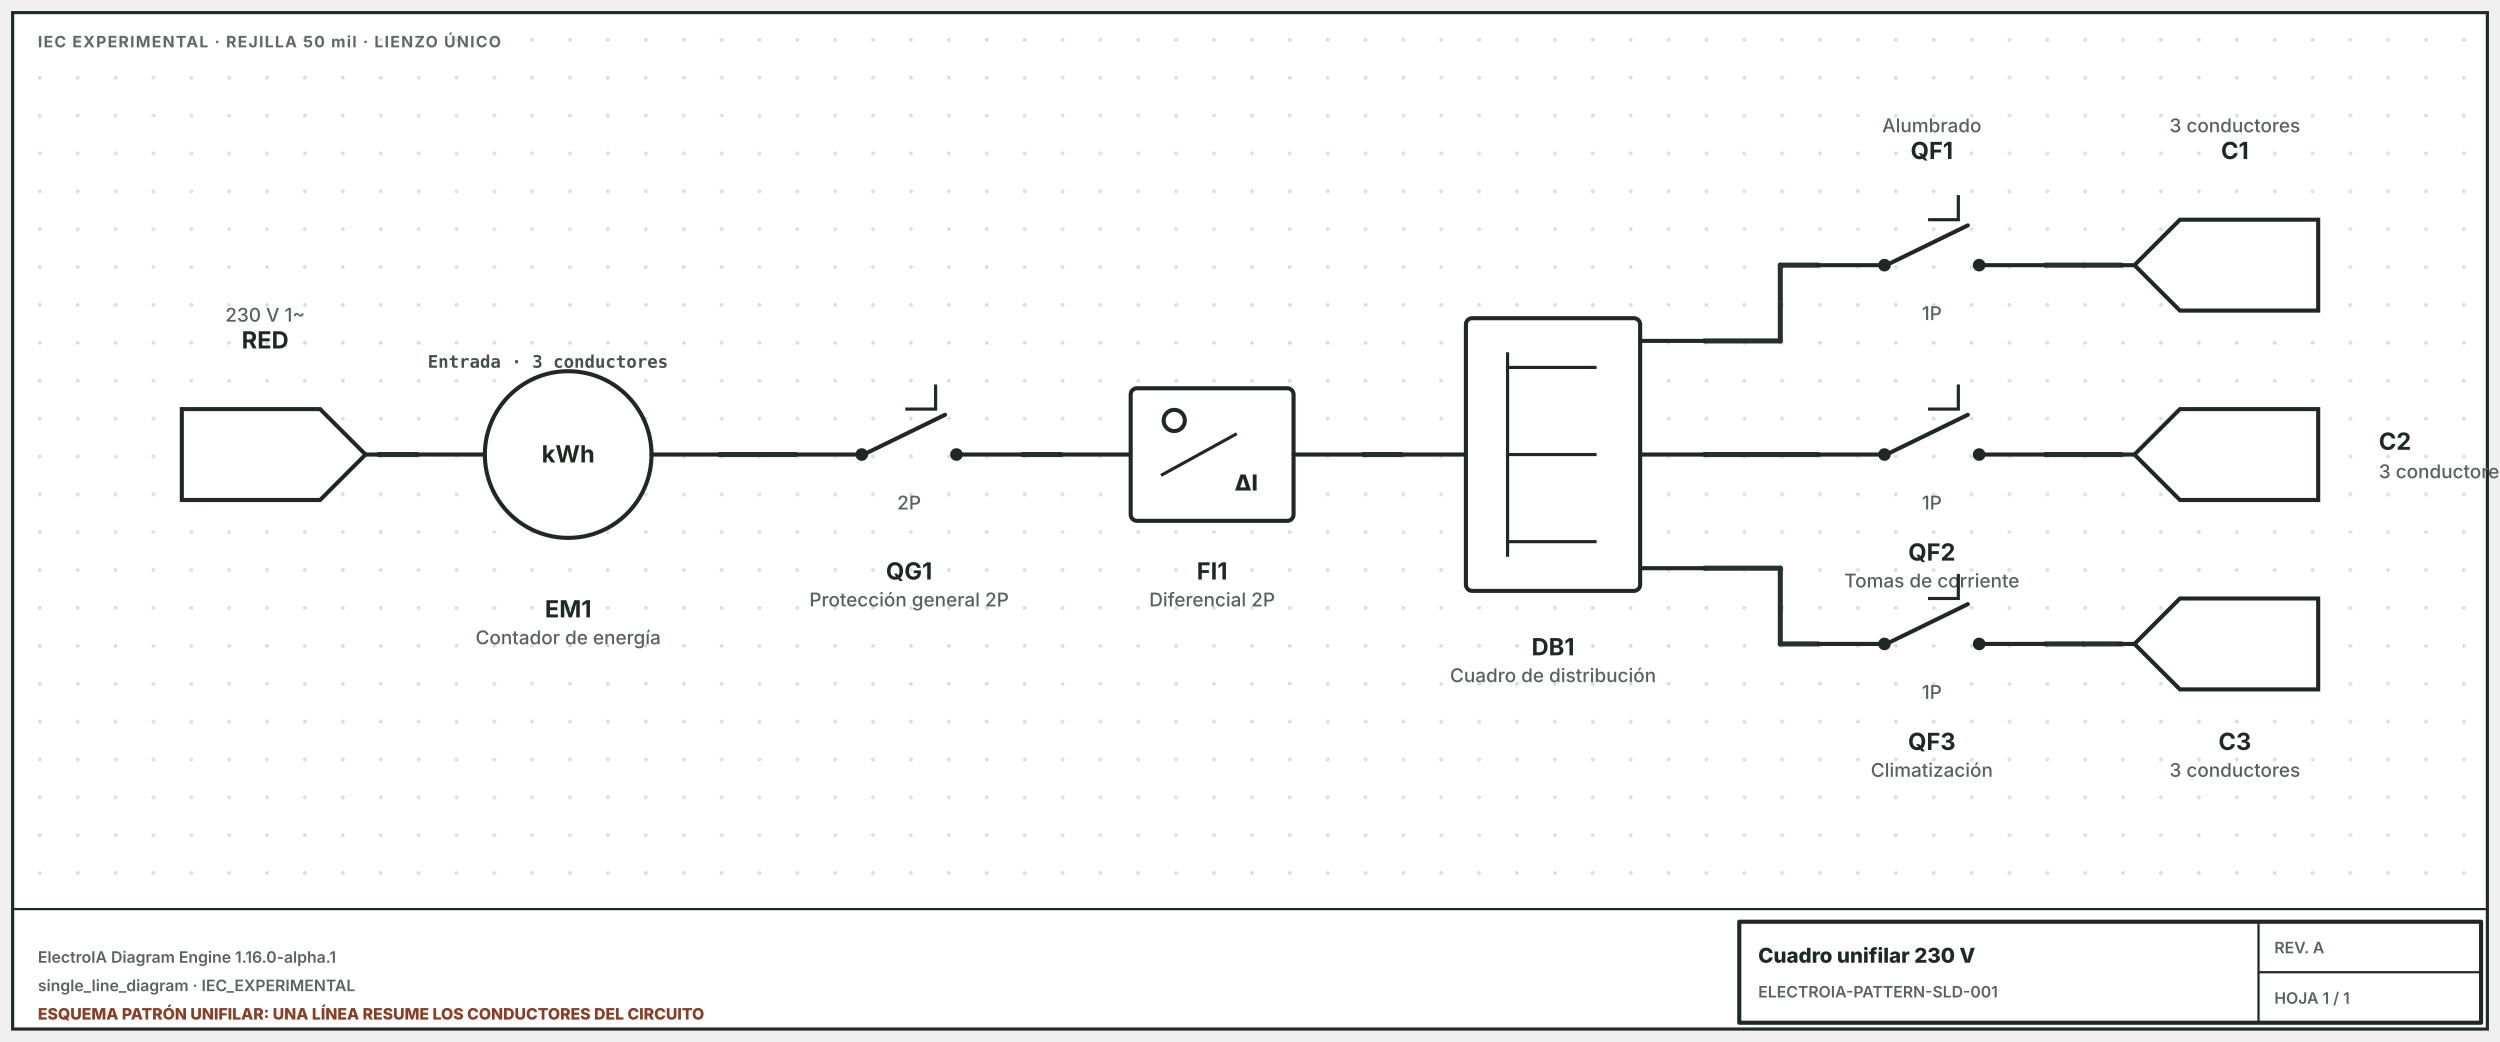
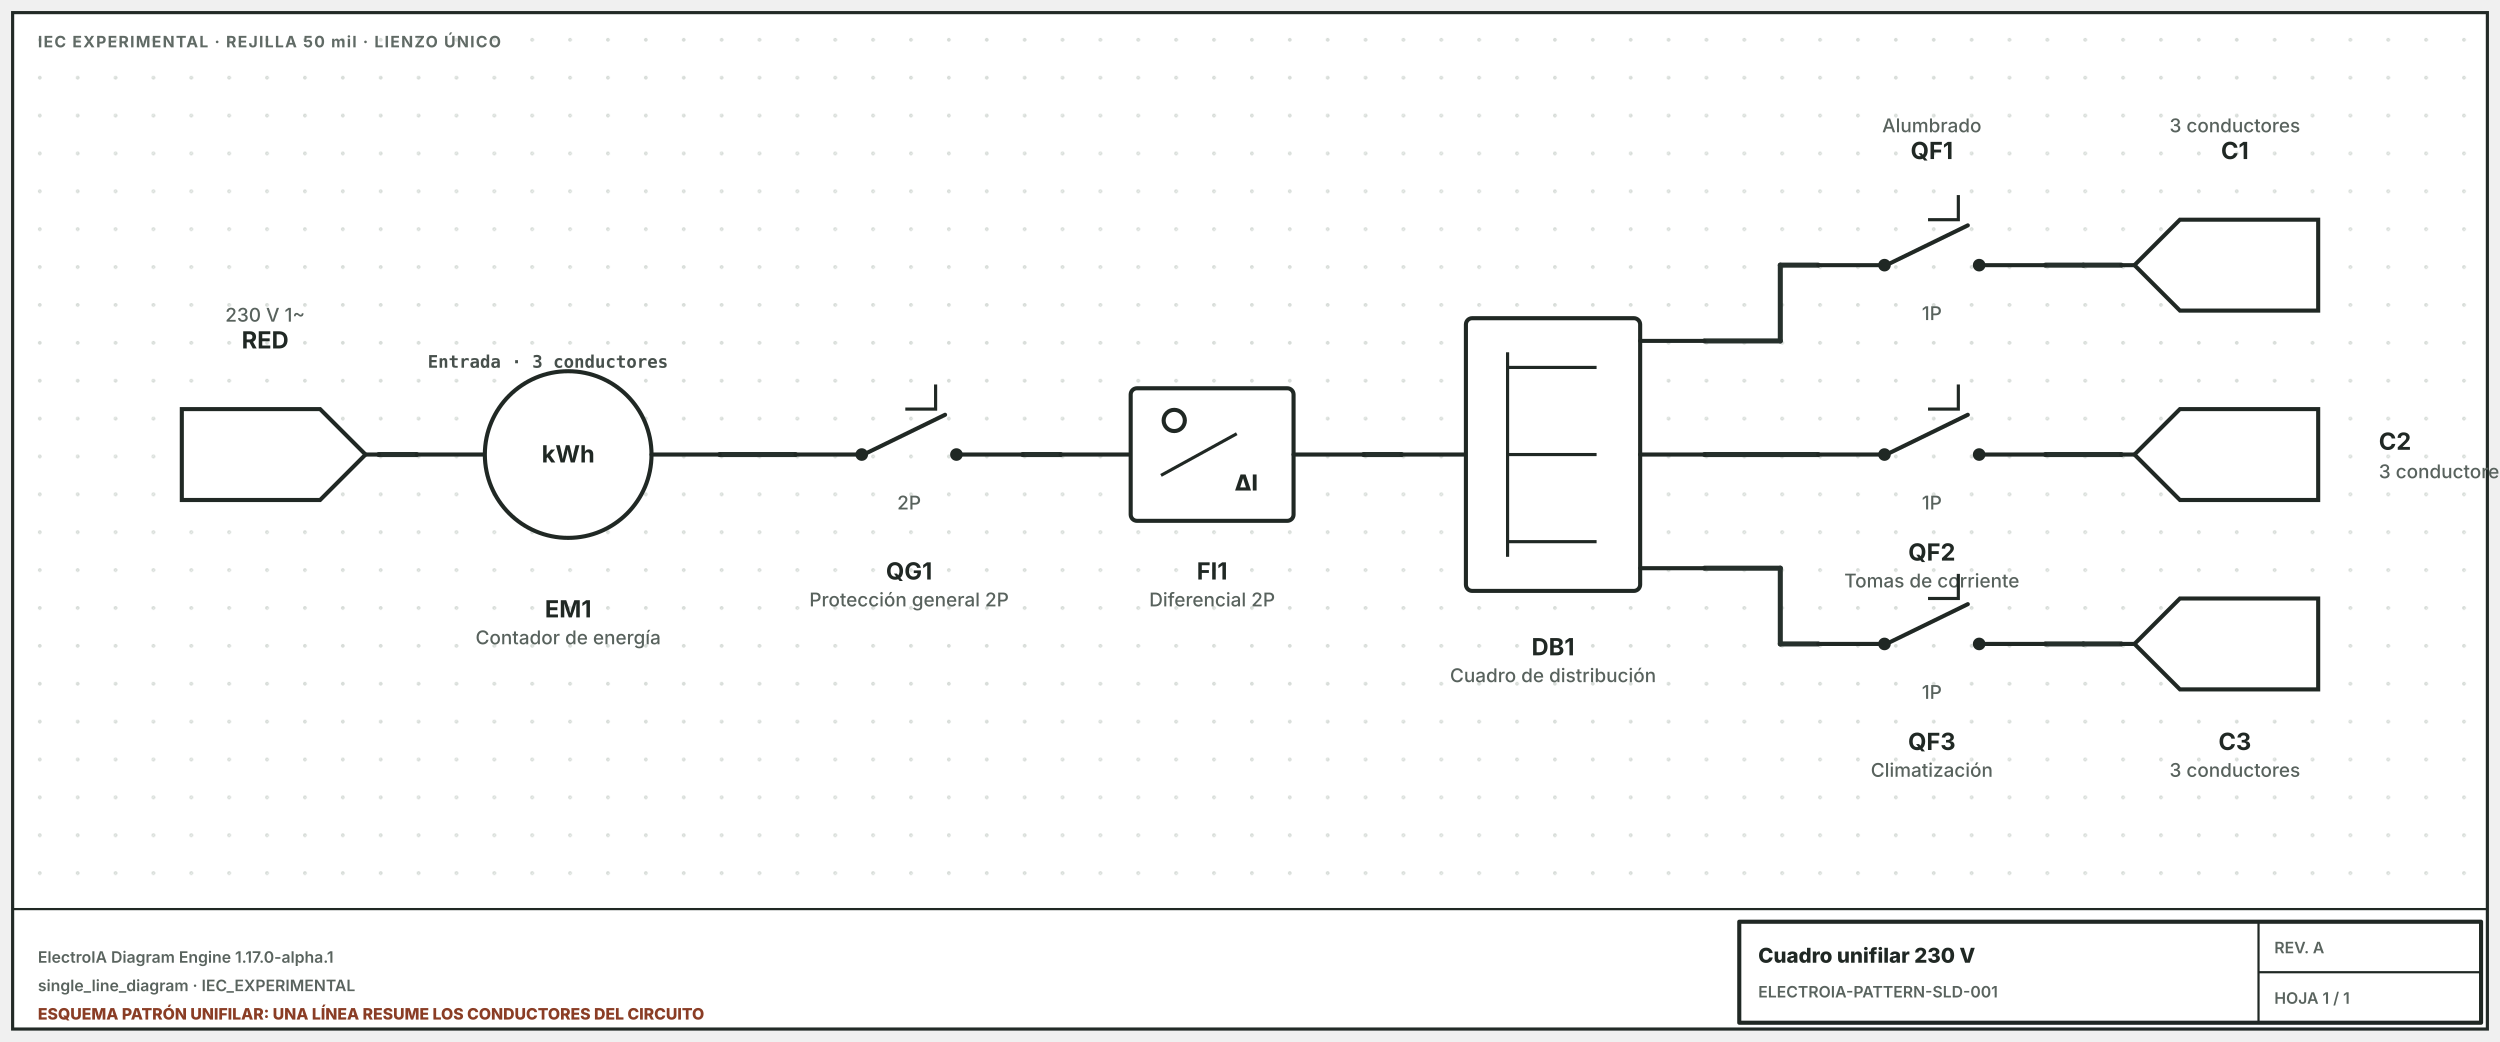
- <svg xmlns="http://www.w3.org/2000/svg" class="electrical-diagram electroia-core-diagram" viewBox="0 0 1584 660" role="img" data-engine-version="1.16.0-alpha.1" data-contract-version="1.0" data-document-kind="single_line_diagram" data-standard-profile="IEC_EXPERIMENTAL" data-grid-pitch-mil="50" data-pages="1" aria-label="Cuadro unifilar 230 V">
+ <svg xmlns="http://www.w3.org/2000/svg" class="electrical-diagram electroia-core-diagram" viewBox="0 0 1584 660" role="img" data-engine-version="1.17.0-alpha.1" data-contract-version="1.0" data-document-kind="single_line_diagram" data-standard-profile="IEC_EXPERIMENTAL" data-grid-pitch-mil="50" data-pages="1" aria-label="Cuadro unifilar 230 V">
  <style>
        .sheet{fill:#fff;stroke:#222a27;stroke-width:2}.wire{fill:none;stroke:#26302c;stroke-width:2.4;stroke-linecap:round;stroke-linejoin:round}.electroia-core-diagram[data-document-kind="single_line_diagram"] .wire{stroke-width:3.2}.net-protective_earth{stroke-width:3}.junction{fill:#26302c}.bridge-gap{fill:none;stroke:#fff;stroke-width:8}.relationship{fill:none;stroke:#7d8782;stroke-width:2;stroke-dasharray:8 6}.symbol-line{fill:none;stroke:#202824;stroke-width:2.6;stroke-linecap:round;stroke-linejoin:round}.symbol-bus{fill:none;stroke:#202824;stroke-width:6;stroke-linecap:round}.symbol-fill{fill:#fff;stroke:#202824;stroke-width:2.6}.symbol-accent{fill:none;stroke:#202824;stroke-width:2}.symbol-linkage{fill:none;stroke:#68736d;stroke-width:1.8;stroke-dasharray:5 4}.component-ref{font:700 15px Inter,Arial,sans-serif;fill:#202824;text-anchor:middle}.component-value{font:500 12px Inter,Arial,sans-serif;fill:#58625d;text-anchor:middle}.component{cursor:default}.component.editable{cursor:pointer}.component.is-edit-selected .symbol-line,.component.is-edit-selected .symbol-fill,.component.is-edit-selected .symbol-bus{stroke:#008bff;stroke-width:4}.net-label{font:700 11px ui-monospace,SFMono-Regular,Consolas,monospace;fill:#47504c;paint-order:stroke;stroke:#fff;stroke-width:5;stroke-linejoin:round}.polarity{font:800 14px Inter,Arial,sans-serif;fill:#202824;text-anchor:middle}.title-main{font:800 13px Inter,Arial,sans-serif;fill:#202824}.title-small{font:600 10px Inter,Arial,sans-serif;fill:#59635e}.title-rule{stroke:#202824;stroke-width:1.4}.standard-note{font:700 10px Inter,Arial,sans-serif;fill:#606a65;letter-spacing:.8px}.document-note{font:800 10px Inter,Arial,sans-serif;fill:#8a3d25}.family-code{font:800 15px Inter,Arial,sans-serif;fill:#202824;text-anchor:middle}.draft-badge{display:none;font:800 9px Inter,Arial,sans-serif;fill:#a64b2a;text-anchor:end}.review-auto_draft .symbol-fill{stroke:#a64b2a;stroke-dasharray:6 4}.review-auto_draft .draft-badge{display:block}
      </style>
  <rect class="sheet" x="8" y="8" width="1568" height="644" />
  <defs>
    <pattern id="electro-grid" width="24" height="24" patternUnits="userSpaceOnUse">
      <circle cx="1.2" cy="1.2" r="1.2" fill="#d7dcd8" />
    </pattern>
  </defs>
  <rect x="12" y="12" width="1560" height="564" fill="url(#electro-grid)" />
  <text class="standard-note" x="24" y="30">IEC EXPERIMENTAL · REJILLA 50 mil · LIENZO ÚNICO</text>
  <g class="relationships" />
  <g class="wires">
    <path class="wire net-signal" data-net="INCOMING" d="M240 288L264 288" />
    <path class="wire net-signal" data-net="METERED" d="M456 288L480 288" />
    <path class="wire net-signal" data-net="METERED" d="M480 288L504 288" />
    <path class="wire net-signal" data-net="MAIN_PROTECTED" d="M648 288L672 288" />
    <path class="wire net-signal" data-net="RCD_OUT" d="M864 288L888 288" />
    <path class="wire net-signal" data-net="FEED_LIGHT" d="M1080 216L1128 216" />
    <path class="wire net-signal" data-net="FEED_LIGHT" d="M1128 216L1128 168" />
    <path class="wire net-signal" data-net="FEED_LIGHT" d="M1128 168L1152 168" />
    <path class="wire net-signal" data-net="FEED_SOCKET" d="M1080 288L1128 288" />
    <path class="wire net-signal" data-net="FEED_SOCKET" d="M1128 288L1152 288" />
    <path class="wire net-signal" data-net="FEED_HVAC" d="M1080 360L1128 360" />
    <path class="wire net-signal" data-net="FEED_HVAC" d="M1128 360L1128 408" />
    <path class="wire net-signal" data-net="FEED_HVAC" d="M1128 408L1152 408" />
    <path class="wire net-signal" data-net="OUT_LIGHT" d="M1296 168L1320 168" />
    <path class="wire net-signal" data-net="OUT_LIGHT" d="M1320 168L1344 168" />
    <path class="wire net-signal" data-net="OUT_SOCKET" d="M1296 288L1320 288" />
    <path class="wire net-signal" data-net="OUT_SOCKET" d="M1320 288L1344 288" />
    <path class="wire net-signal" data-net="OUT_HVAC" d="M1296 408L1320 408" />
    <path class="wire net-signal" data-net="OUT_HVAC" d="M1320 408L1344 408" />
    <text class="net-label" data-net-label="INCOMING" x="271" y="233">Entrada · 3 conductores</text>
  </g>
  <g class="symbols">
    <g class="component review-engine_reviewed" data-ref="GRID1" data-symbol-id="SYM-0006" data-review-status="engine_reviewed">
      <g transform="translate(168 288) rotate(0) scale(1 1)">
        <path class="symbol-fill" d="M-52.8 -28.8H34.8L63.6 0L34.8 28.8H-52.8Z" />
        <path class="symbol-line" d="M63.6 0L72 0" />
      </g>
      <text class="component-value" x="168" y="203.8">230 V 1~</text>
      <text class="component-ref" x="168" y="220.8">RED</text>
    </g>
    <g class="component review-engine_reviewed" data-ref="EM1" data-symbol-id="SYM-0390" data-review-status="engine_reviewed">
      <g transform="translate(360 288) rotate(0) scale(1 1)">
        <path class="symbol-line" d="M-96 0L-52.8 0" />
        <circle class="symbol-fill" cx="0" cy="0" r="52.8" />
        <path class="symbol-line" d="M52.8 0L96 0" />
        <text class="component-ref" x="0" y="5">kWh</text>
      </g>
      <text class="component-value" x="360" y="408.2">Contador de energía</text>
      <text class="component-ref" x="360" y="391.2">EM1</text>
    </g>
    <g class="component review-engine_reviewed" data-ref="QG1" data-symbol-id="SYM-0386" data-review-status="engine_reviewed">
      <g transform="translate(576 288) rotate(0) scale(1 1)">
        <path class="symbol-line" d="M-72 0L-30 0" />
        <path class="symbol-line" d="M30 0L72 0" />
        <circle cx="-30" cy="0" r="4" fill="#202824" />
        <circle cx="30" cy="0" r="4" fill="#202824" />
        <path class="symbol-line" d="M-26.4 -1.2L22.8 -25.2" />
        <path class="symbol-accent" d="M-2.4 -28.8h19.2v-15.6" />
        <text class="component-value" x="0" y="34.8">2P</text>
      </g>
      <text class="component-value" x="576" y="384.2">Protección general 2P</text>
      <text class="component-ref" x="576" y="367.2">QG1</text>
    </g>
    <g class="component review-engine_reviewed" data-ref="FI1" data-symbol-id="SYM-0129" data-review-status="engine_reviewed">
      <g transform="translate(768 288) rotate(0) scale(1 1)">
        <path class="symbol-line" d="M-96 0L-51.6 0" />
        <rect class="symbol-fill" x="-51.6" y="-42" width="103.2" height="84" rx="4" />
        <path class="symbol-line" d="M51.6 0L96 0" />
        <path class="symbol-accent" d="M-32.4 13.2L15.6 -13.2" />
        <text class="polarity" x="21.6" y="22.8">ΔI</text>
        <circle class="symbol-fill" cx="-24" cy="-21.6" r="6.72" />
      </g>
      <text class="component-value" x="768" y="384.2">Diferencial 2P</text>
      <text class="component-ref" x="768" y="367.2">FI1</text>
    </g>
    <g class="component review-engine_reviewed" data-ref="DB1" data-symbol-id="SYM-0299" data-review-status="engine_reviewed">
      <g transform="translate(984 288) rotate(0) scale(1 1)">
        <path class="symbol-line" d="M-96 0L-55.2 0" />
        <rect class="symbol-fill" x="-55.2" y="-86.4" width="110.4" height="172.8" rx="4" />
        <path class="symbol-accent" d="M-28.8 -64.8L-28.8 64.8" />
        <path class="symbol-accent" d="M-28.8 -55.2L27.6 -55.2" />
        <path class="symbol-accent" d="M-28.8 0L27.6 0" />
        <path class="symbol-accent" d="M-28.8 55.2L27.6 55.2" />
        <path class="symbol-line" d="M55.2 -72L96 -72" />
        <path class="symbol-line" d="M55.2 0L96 0" />
        <path class="symbol-line" d="M55.2 72L96 72" />
      </g>
      <text class="component-value" x="984" y="432.2">Cuadro de distribución</text>
      <text class="component-ref" x="984" y="415.2">DB1</text>
    </g>
    <g class="component review-engine_reviewed" data-ref="QF1" data-symbol-id="SYM-0385" data-review-status="engine_reviewed">
      <g transform="translate(1224 168) rotate(0) scale(1 1)">
        <path class="symbol-line" d="M-72 0L-30 0" />
        <path class="symbol-line" d="M30 0L72 0" />
        <circle cx="-30" cy="0" r="4" fill="#202824" />
        <circle cx="30" cy="0" r="4" fill="#202824" />
        <path class="symbol-line" d="M-26.4 -1.2L22.8 -25.2" />
        <path class="symbol-accent" d="M-2.4 -28.8h19.2v-15.6" />
        <text class="component-value" x="0" y="34.8">1P</text>
      </g>
      <text class="component-value" x="1224" y="83.8">Alumbrado</text>
      <text class="component-ref" x="1224" y="100.8">QF1</text>
    </g>
    <g class="component review-engine_reviewed" data-ref="QF2" data-symbol-id="SYM-0385" data-review-status="engine_reviewed">
      <g transform="translate(1224 288) rotate(0) scale(1 1)">
        <path class="symbol-line" d="M-72 0L-30 0" />
        <path class="symbol-line" d="M30 0L72 0" />
        <circle cx="-30" cy="0" r="4" fill="#202824" />
        <circle cx="30" cy="0" r="4" fill="#202824" />
        <path class="symbol-line" d="M-26.4 -1.2L22.8 -25.2" />
        <path class="symbol-accent" d="M-2.4 -28.8h19.2v-15.6" />
        <text class="component-value" x="0" y="34.8">1P</text>
      </g>
      <text class="component-value" x="1224" y="372.2">Tomas de corriente</text>
      <text class="component-ref" x="1224" y="355.2">QF2</text>
    </g>
    <g class="component review-engine_reviewed" data-ref="QF3" data-symbol-id="SYM-0385" data-review-status="engine_reviewed">
      <g transform="translate(1224 408) rotate(0) scale(1 1)">
        <path class="symbol-line" d="M-72 0L-30 0" />
        <path class="symbol-line" d="M30 0L72 0" />
        <circle cx="-30" cy="0" r="4" fill="#202824" />
        <circle cx="30" cy="0" r="4" fill="#202824" />
        <path class="symbol-line" d="M-26.4 -1.2L22.8 -25.2" />
        <path class="symbol-accent" d="M-2.4 -28.8h19.2v-15.6" />
        <text class="component-value" x="0" y="34.8">1P</text>
      </g>
      <text class="component-value" x="1224" y="492.2">Climatización</text>
      <text class="component-ref" x="1224" y="475.2">QF3</text>
    </g>
    <g class="component review-engine_reviewed" data-ref="C1" data-symbol-id="SYM-0006" data-review-status="engine_reviewed">
      <g transform="translate(1416 168) rotate(180) scale(1 1)">
        <path class="symbol-fill" d="M-52.8 -28.8H34.8L63.6 0L34.8 28.8H-52.8Z" />
        <path class="symbol-line" d="M63.6 0L72 0" />
      </g>
      <text class="component-value" x="1416" y="83.8">3 conductores</text>
      <text class="component-ref" x="1416" y="100.8">C1</text>
    </g>
    <g class="component review-engine_reviewed" data-ref="C2" data-symbol-id="SYM-0006" data-review-status="engine_reviewed">
      <g transform="translate(1416 288) rotate(180) scale(1 1)">
        <path class="symbol-fill" d="M-52.8 -28.8H34.8L63.6 0L34.8 28.8H-52.8Z" />
        <path class="symbol-line" d="M63.6 0L72 0" />
      </g>
      <text class="component-ref" style="text-anchor:start" x="1507.2" y="285">C2</text>
      <text class="component-value" style="text-anchor:start" x="1507.2" y="303">3 conductores</text>
    </g>
    <g class="component review-engine_reviewed" data-ref="C3" data-symbol-id="SYM-0006" data-review-status="engine_reviewed">
      <g transform="translate(1416 408) rotate(180) scale(1 1)">
        <path class="symbol-fill" d="M-52.8 -28.8H34.8L63.6 0L34.8 28.8H-52.8Z" />
        <path class="symbol-line" d="M63.6 0L72 0" />
      </g>
      <text class="component-value" x="1416" y="492.2">3 conductores</text>
      <text class="component-ref" x="1416" y="475.2">C3</text>
    </g>
  </g>
  <line class="title-rule" x1="8" y1="576" x2="1576" y2="576" />
  <g class="title-block">
    <rect class="symbol-line" x="1102" y="584" width="470" height="64" />
    <line class="title-rule" x1="1431" y1="584" x2="1431" y2="648" />
    <line class="title-rule" x1="1431" y1="616" x2="1572" y2="616" />
    <text class="title-main" x="1114" y="610">Cuadro unifilar 230 V</text>
    <text class="title-small" x="1114" y="632">ELECTROIA-PATTERN-SLD-001</text>
    <text class="title-small" x="1441" y="604">REV. A</text>
    <text class="title-small" x="1441" y="636">HOJA 1 / 1</text>
  </g>
-   <text class="title-small" x="24" y="610">ElectroIA Diagram Engine 1.16.0-alpha.1</text>
+   <text class="title-small" x="24" y="610">ElectroIA Diagram Engine 1.17.0-alpha.1</text>
  <text class="title-small" x="24" y="628">single_line_diagram · IEC_EXPERIMENTAL</text>
  <text class="document-note" x="24" y="646">ESQUEMA PATRÓN UNIFILAR: UNA LÍNEA RESUME LOS CONDUCTORES DEL CIRCUITO</text>
</svg>
